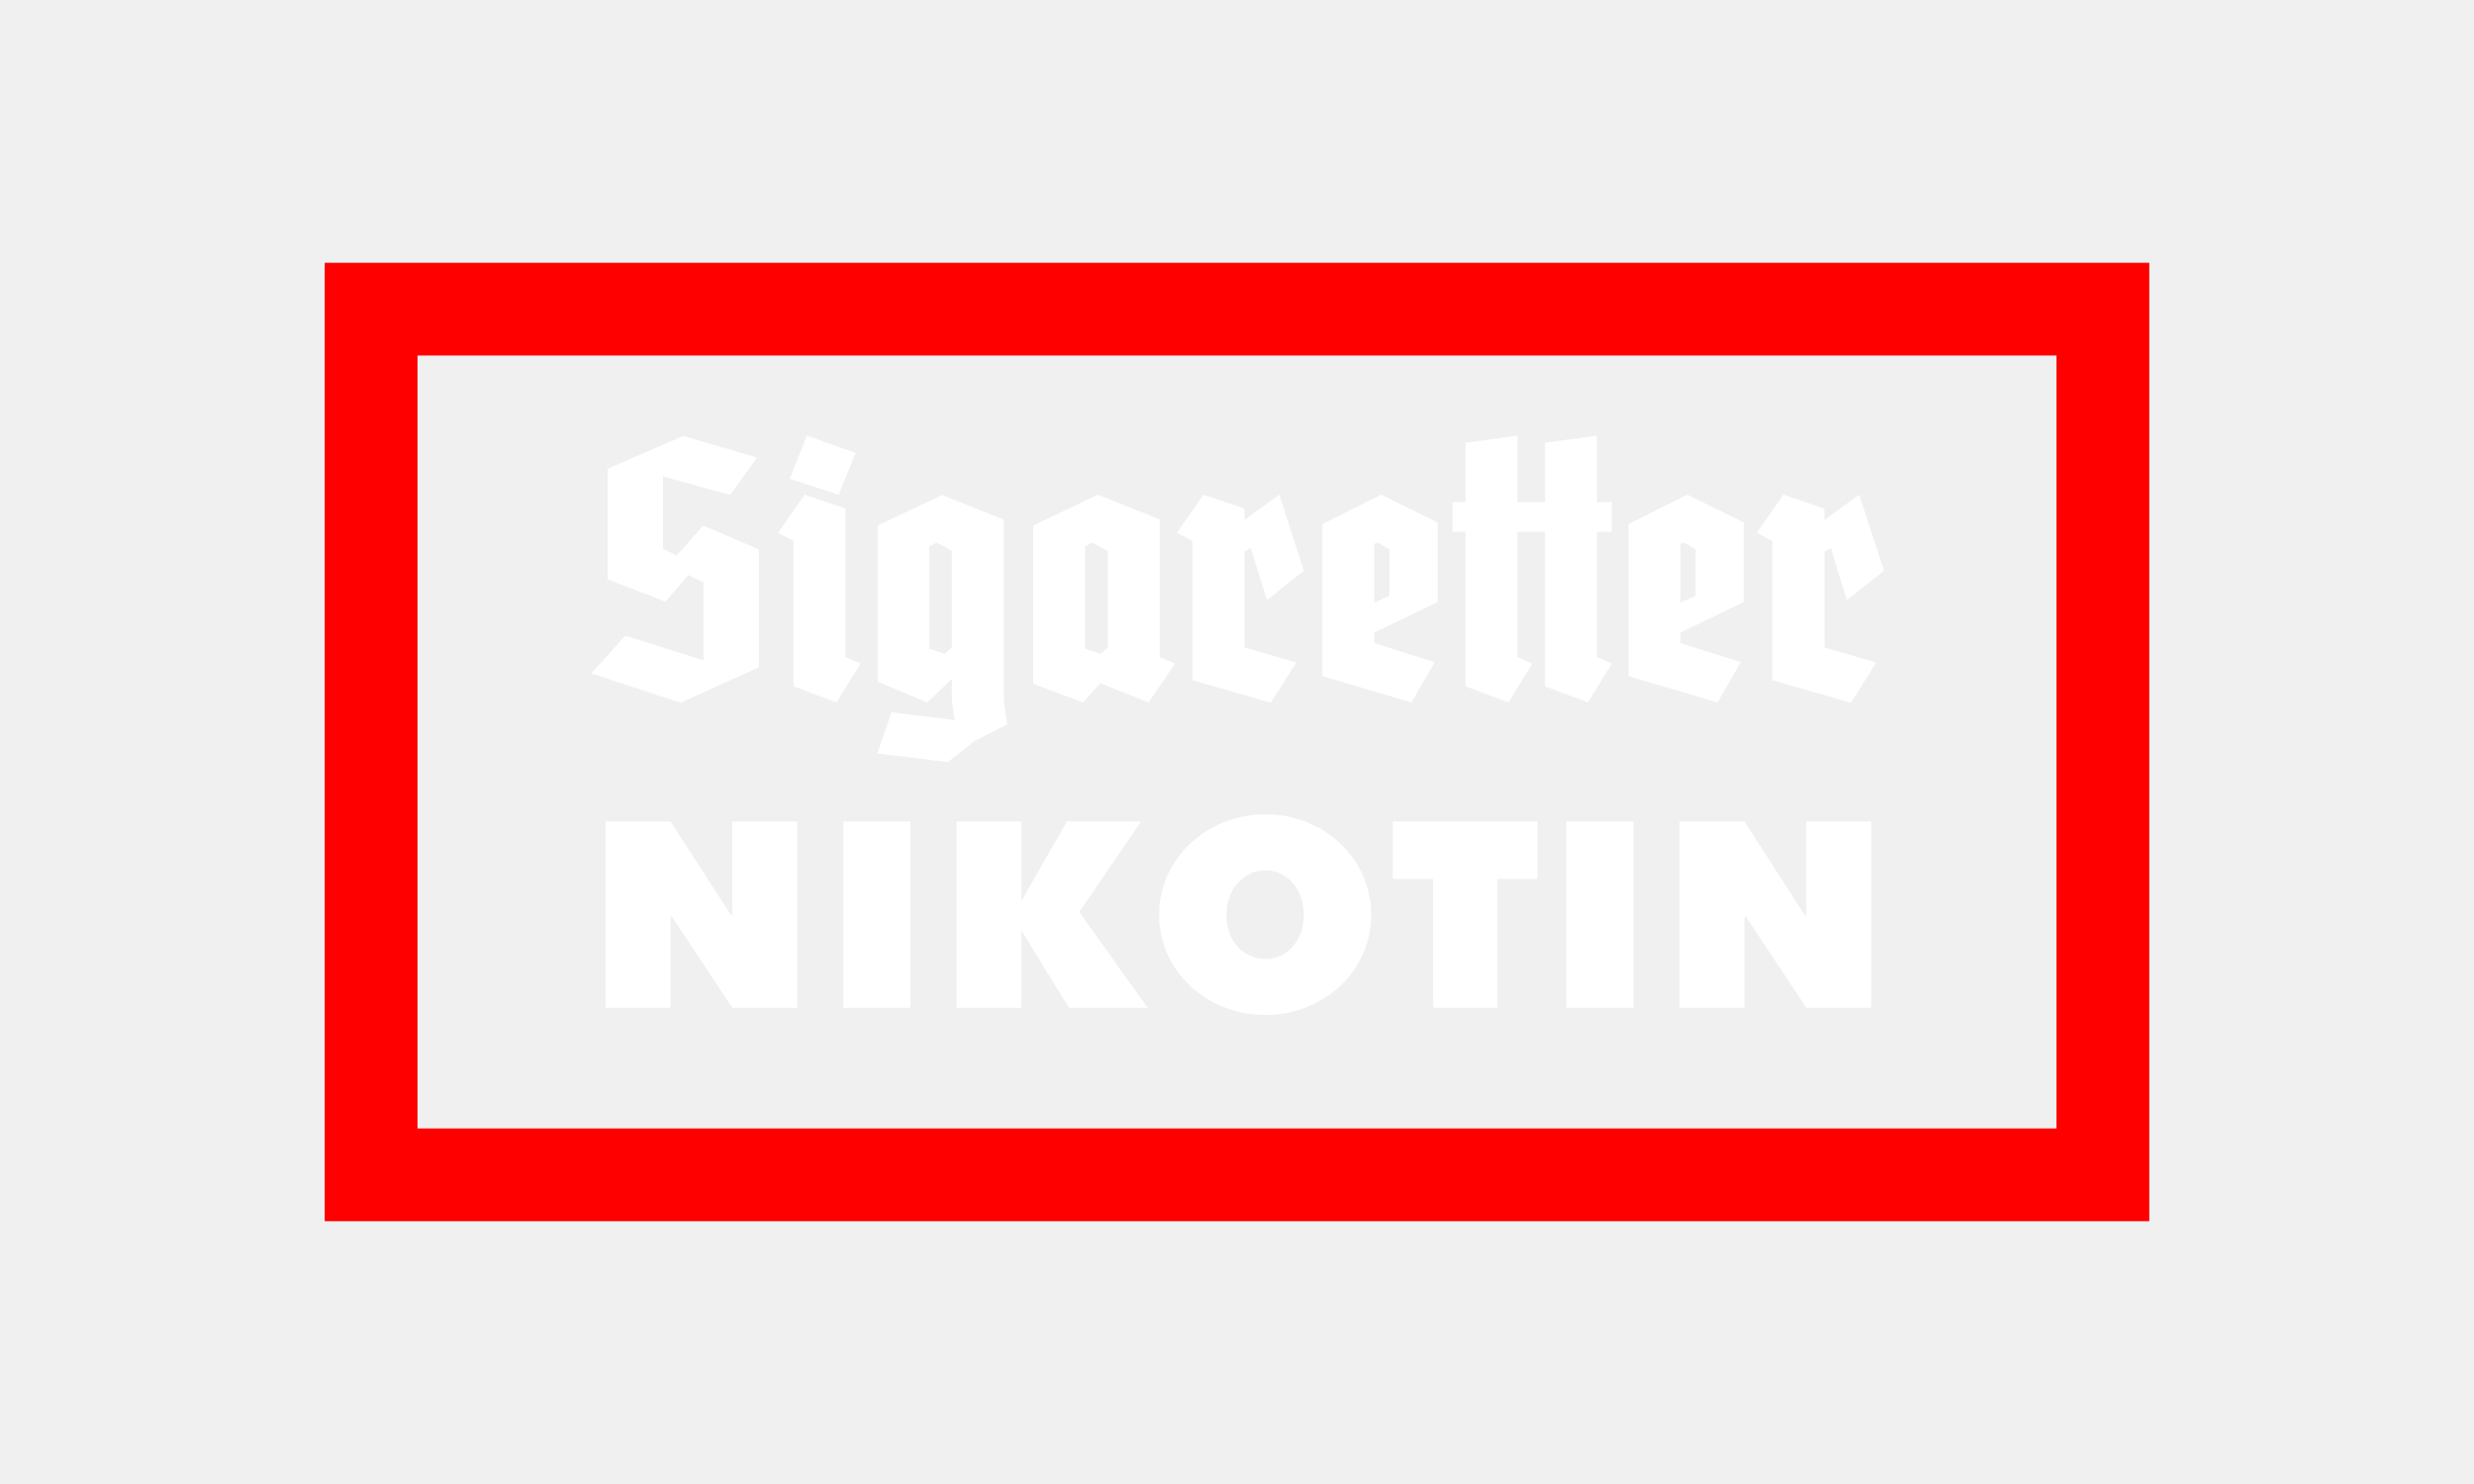
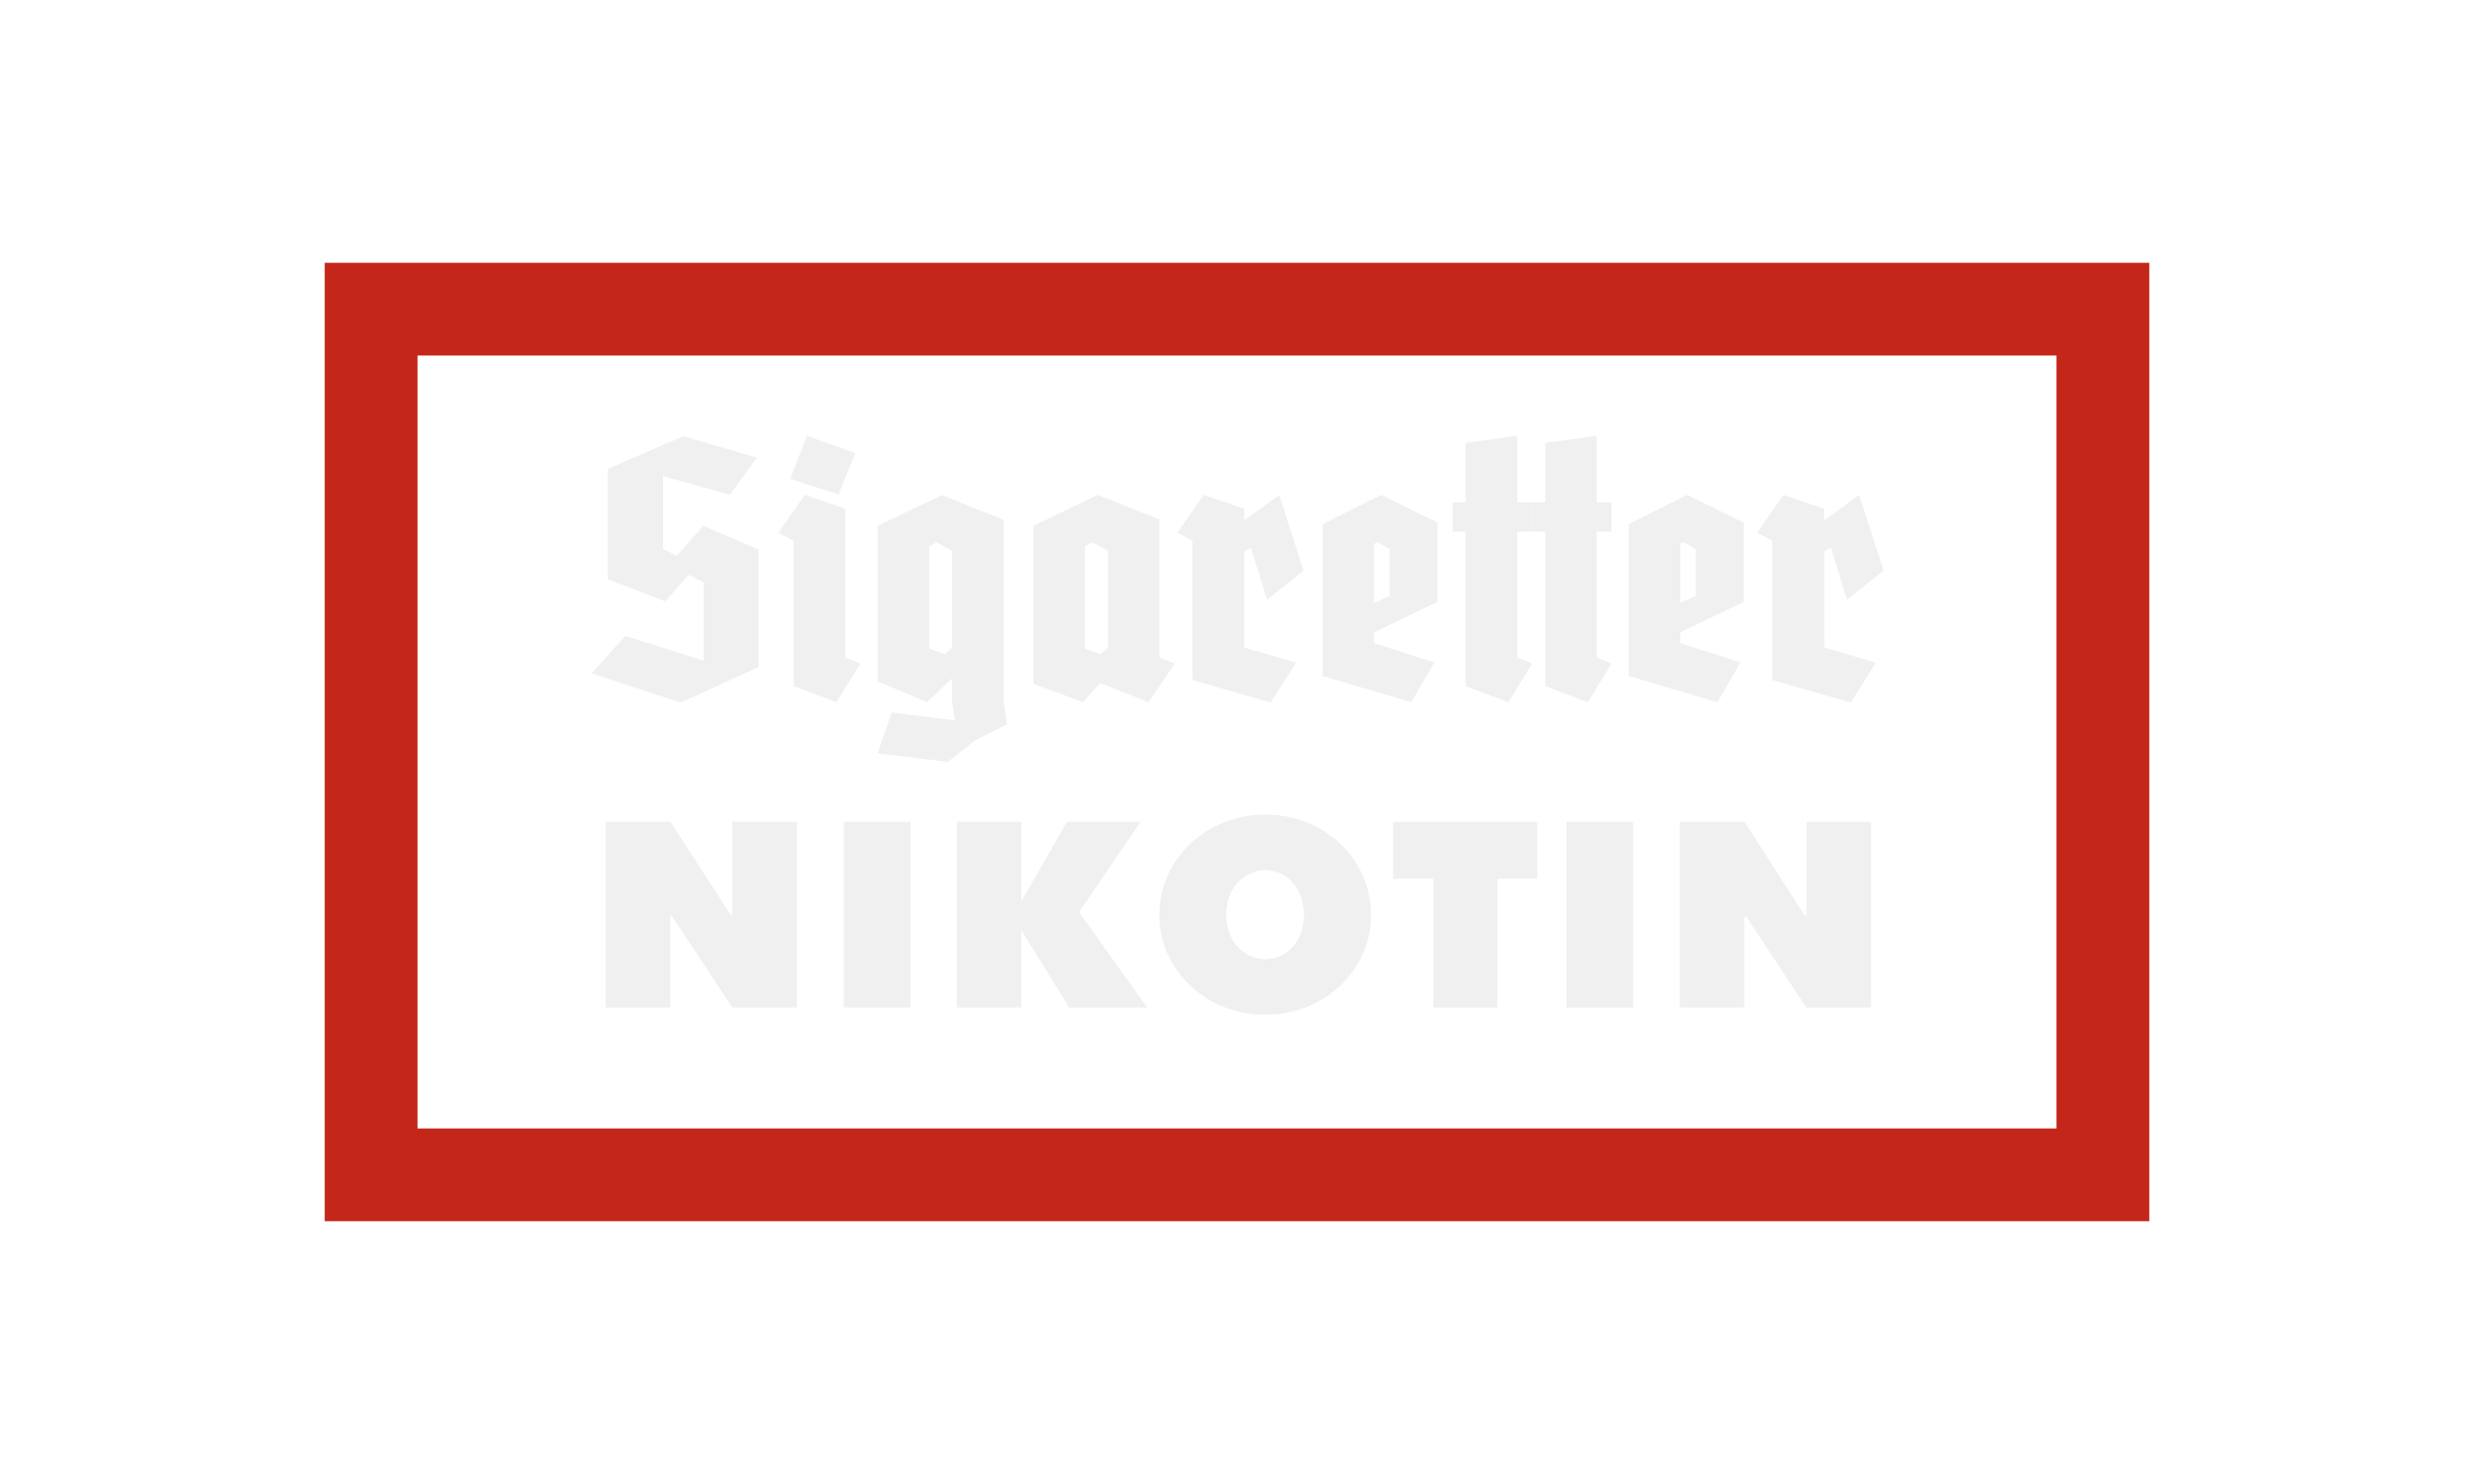
<svg xmlns="http://www.w3.org/2000/svg" viewBox="0 0 800 480">
-   <g fill="#fff">
-     <path d="M191.2 217.8l11-12.2 25.3 8v-25.2l-4.9-2.4-7.4 8.6-18.7-7.2v-35.8L221 141l23.8 7-8.7 12.1-21.7-6v23.4l4.4 2.2 8.6-9.7 18 7.7v38.1l-25.3 11.5zM256.6 222v-47l-5-2.7 8.6-12.3 13.2 4.5v48.1l4.9 2-7.8 12.6zm-1.2-67.1l5.5-14 15.8 5.6-5.5 13.5zM283.7 243.7l4.6-13.3 20.4 2.5-.9-6.1v-7.2l-8 7.6-16-6.7V170l20.8-9.9 20 8v58.6l1.1 7.6-10.6 5.4-8.6 6.8zm24.1-34.2v-31.3l-4.9-2.7-2.4 1.2v33.1l5 1.7zM334.1 221.2V170L355 160l20 8v44.6l5 2-8.6 12.6-15.6-6.2-5.6 6.2zm24.1-11.7v-31.3l-4.9-2.7-2.4 1.2v33.1l5 1.7zM385.6 220v-45l-5-2.7 8.6-12.3 13.2 4.5v3.7l11.3-8.2 7.9 24.6-11.9 9.5-5.3-16.9-2 1.2v31l16.8 4.9-8.3 13zM427.6 218.7v-49.2l19-9.5 18.3 9v25.7l-20.5 9.9v3.4l19.5 6.2-7.5 13zm21.7-26v-15l-3.8-2.2-1.1.4v19zM473.9 222v-50h-4.2v-9.6h4.2v-19.2l16.8-2.3v21.5h4.8v9.6h-4.8v40.6l4.8 2-7.7 12.6z" />
-     <path d="M499.6 222v-50h-4.2v-9.6h4.2v-19.2l16.8-2.3v21.5h4.8v9.6h-4.8v40.6l4.8 2-7.7 12.6zM526.6 218.7v-49.2l19-9.5 18.3 9v25.7l-20.5 9.9v3.4l19.5 6.2-7.5 13zm21.7-26v-15l-3.8-2.2-1.1.4v19zM573.1 220v-45l-5-2.7 8.6-12.3 13.2 4.5v3.7l11.3-8.2 8 24.6-12 9.5-5.2-16.9-2 1.2v31l16.7 4.9-8.2 13zM257.8 326h-21l-19.5-29.5h-.5V326h-21v-60.3h21l19.6 30.3h.4v-30.3h21zM294.4 326h-21.7v-60.3h21.7zM371.1 326h-25.4l-15.4-25v25h-21v-60.3h21v25.7l14.7-25.7h24L349 295zM409.2 328.3c-19 0-34.4-14.3-34.4-32.4s15.4-32.5 34.4-32.5 34.2 14.4 34.2 32.5-15.3 32.4-34.2 32.4zm0-46.8c-6.5 0-12.6 5.4-12.6 14.4s6 14.3 12.6 14.3c6.4 0 12.4-5.3 12.4-14.3s-6-14.4-12.4-14.4zM497.2 284.3h-13V326h-20.8v-41.7h-13v-18.6h46.8zM528.2 326h-21.7v-60.3h21.7zM605.1 326h-21l-19.5-29.5h-.5V326h-21v-60.3h21l19.5 30.3h.5v-30.3h21z" />
+   <defs>
+     <filter id="a" width="800" height="480" x="0" y="0" filterUnits="userSpaceOnUse">
+       <feFlood flood-color="#fff" result="bg" />
+       <feBlend in="SourceGraphic" in2="bg" />
+     </filter>
+     <mask id="b" width="800" height="480" x="0" y="0" maskUnits="userSpaceOnUse">
+       <g fill="black" filter="url(#a)">
+         <path d="M191.2 217.8l11-12.2 25.3 8v-25.2l-4.9-2.4-7.4 8.6-18.7-7.2v-35.8L221 141l23.8 7-8.7 12.1-21.7-6v23.4l4.4 2.2 8.6-9.7 18 7.7v38.1l-25.3 11.5zM256.6 222v-47l-5-2.7 8.6-12.3 13.2 4.5v48.1l4.9 2-7.8 12.6zm-1.2-67.1l5.5-14 15.8 5.6-5.5 13.5zM283.7 243.7l4.6-13.3 20.4 2.5-.9-6.1v-7.2l-8 7.6-16-6.7V170l20.8-9.9 20 8v58.6l1.1 7.6-10.6 5.4-8.6 6.8zm24.1-34.2v-31.3l-4.9-2.7-2.4 1.2v33.1l5 1.7zM334.1 221.2V170L355 160l20 8v44.6l5 2-8.6 12.6-15.6-6.2-5.6 6.2zm24.1-11.7v-31.3l-4.9-2.7-2.4 1.2v33.1l5 1.7zM385.6 220v-45l-5-2.7 8.6-12.3 13.2 4.5v3.7l11.3-8.2 7.9 24.6-11.9 9.5-5.3-16.9-2 1.2v31l16.8 4.9-8.3 13zM427.6 218.7v-49.2l19-9.5 18.3 9v25.7l-20.5 9.9v3.4l19.5 6.2-7.5 13zm21.7-26v-15l-3.8-2.2-1.1.4v19zM473.9 222v-50h-4.2v-9.6h4.2v-19.2l16.8-2.3v21.5h4.8v9.6h-4.8v40.6l4.8 2-7.7 12.6z" />
+         <path d="M499.6 222v-50h-4.2v-9.6h4.2v-19.2l16.8-2.3v21.5h4.8v9.6h-4.8v40.6l4.8 2-7.7 12.6zM526.6 218.7v-49.2l19-9.5 18.3 9v25.7l-20.5 9.9v3.4l19.5 6.2-7.5 13zm21.7-26v-15l-3.8-2.2-1.1.4v19zM573.1 220v-45l-5-2.7 8.6-12.3 13.2 4.5v3.7l11.3-8.2 8 24.6-12 9.5-5.2-16.9-2 1.2v31l16.7 4.9-8.2 13zM257.8 326h-21l-19.5-29.5h-.5V326h-21v-60.3h21l19.6 30.3h.4v-30.3h21zM294.4 326h-21.7v-60.3h21.7zM371.1 326h-25.4l-15.4-25v25h-21v-60.3h21v25.7l14.7-25.7h24L349 295zM409.2 328.3c-19 0-34.4-14.3-34.4-32.4s15.4-32.5 34.4-32.5 34.2 14.4 34.2 32.5-15.3 32.4-34.2 32.4zm0-46.8c-6.5 0-12.6 5.4-12.6 14.4s6 14.3 12.6 14.3c6.4 0 12.4-5.3 12.4-14.3s-6-14.4-12.4-14.4zM497.2 284.3h-13V326h-20.8v-41.7h-13v-18.6h46.8zM528.2 326h-21.7v-60.3h21.7zM605.1 326h-21l-19.5-29.5h-.5V326h-21v-60.3h21l19.5 30.3h.5v-30.3h21z" />
+       </g>
+     </mask>
+   </defs>
+   <g mask="url(#b)">
+     <rect width="800" height="480" fill="#fff" />
  </g>
-   <rect width="560" height="280" x="120" y="100" fill="none" stroke="red" stroke-width="30" />
+   <rect width="560" height="280" x="120" y="100" fill="none" stroke="#c4271a" stroke-miterlimit="10" stroke-width="30" />
</svg>
